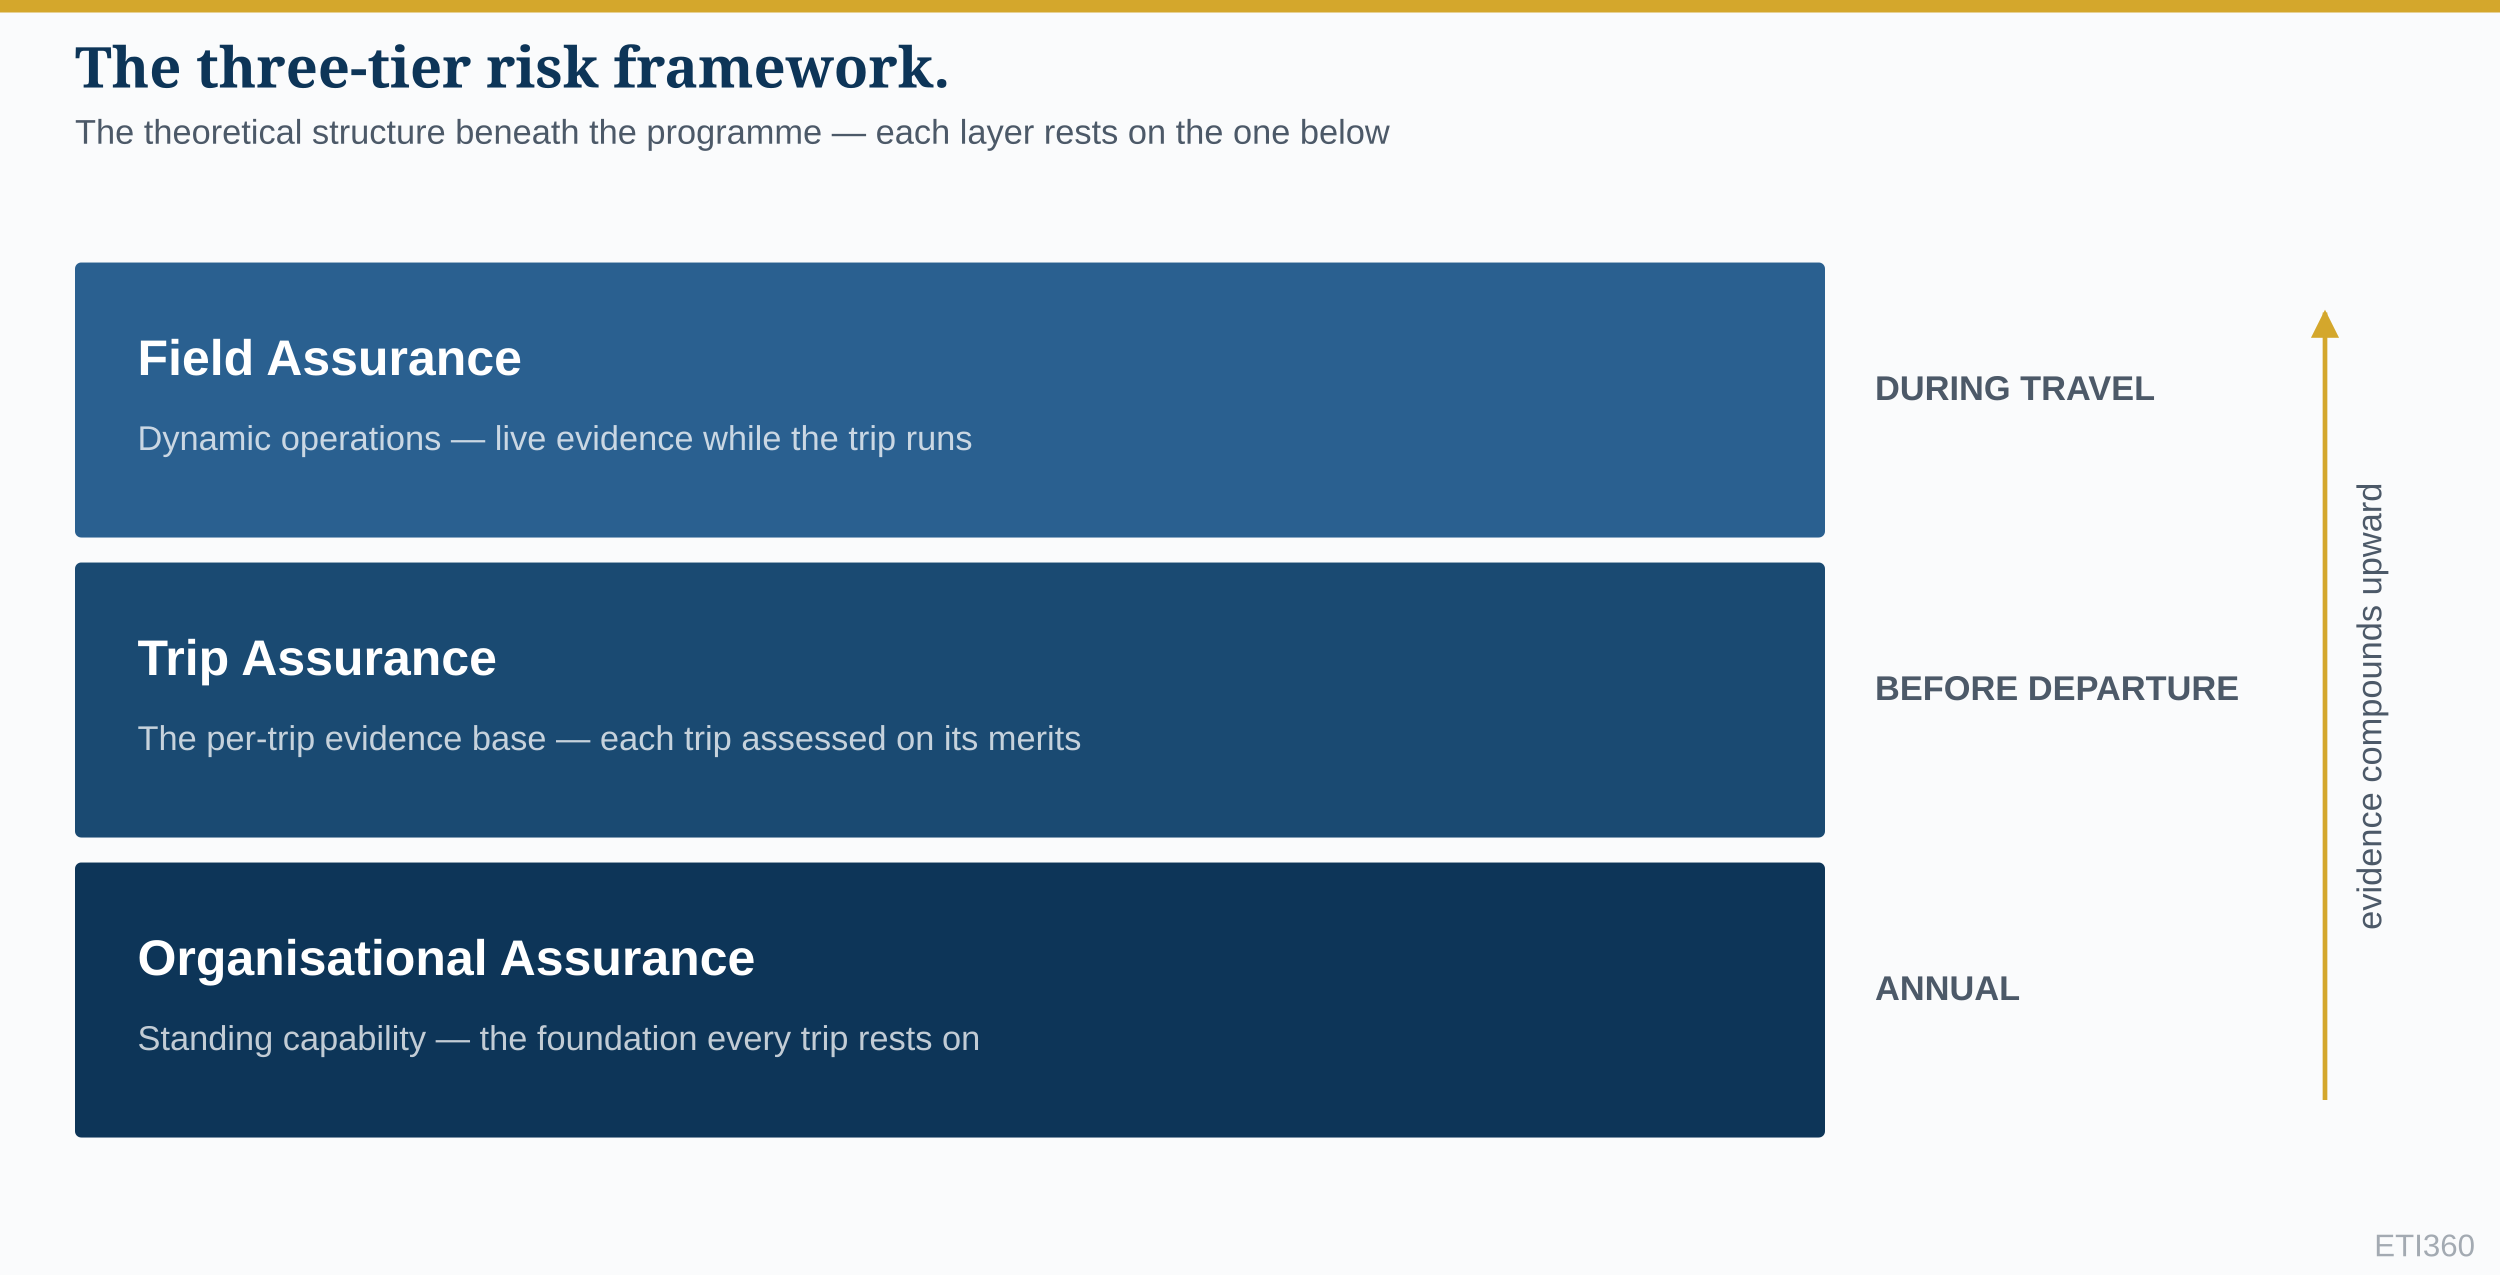
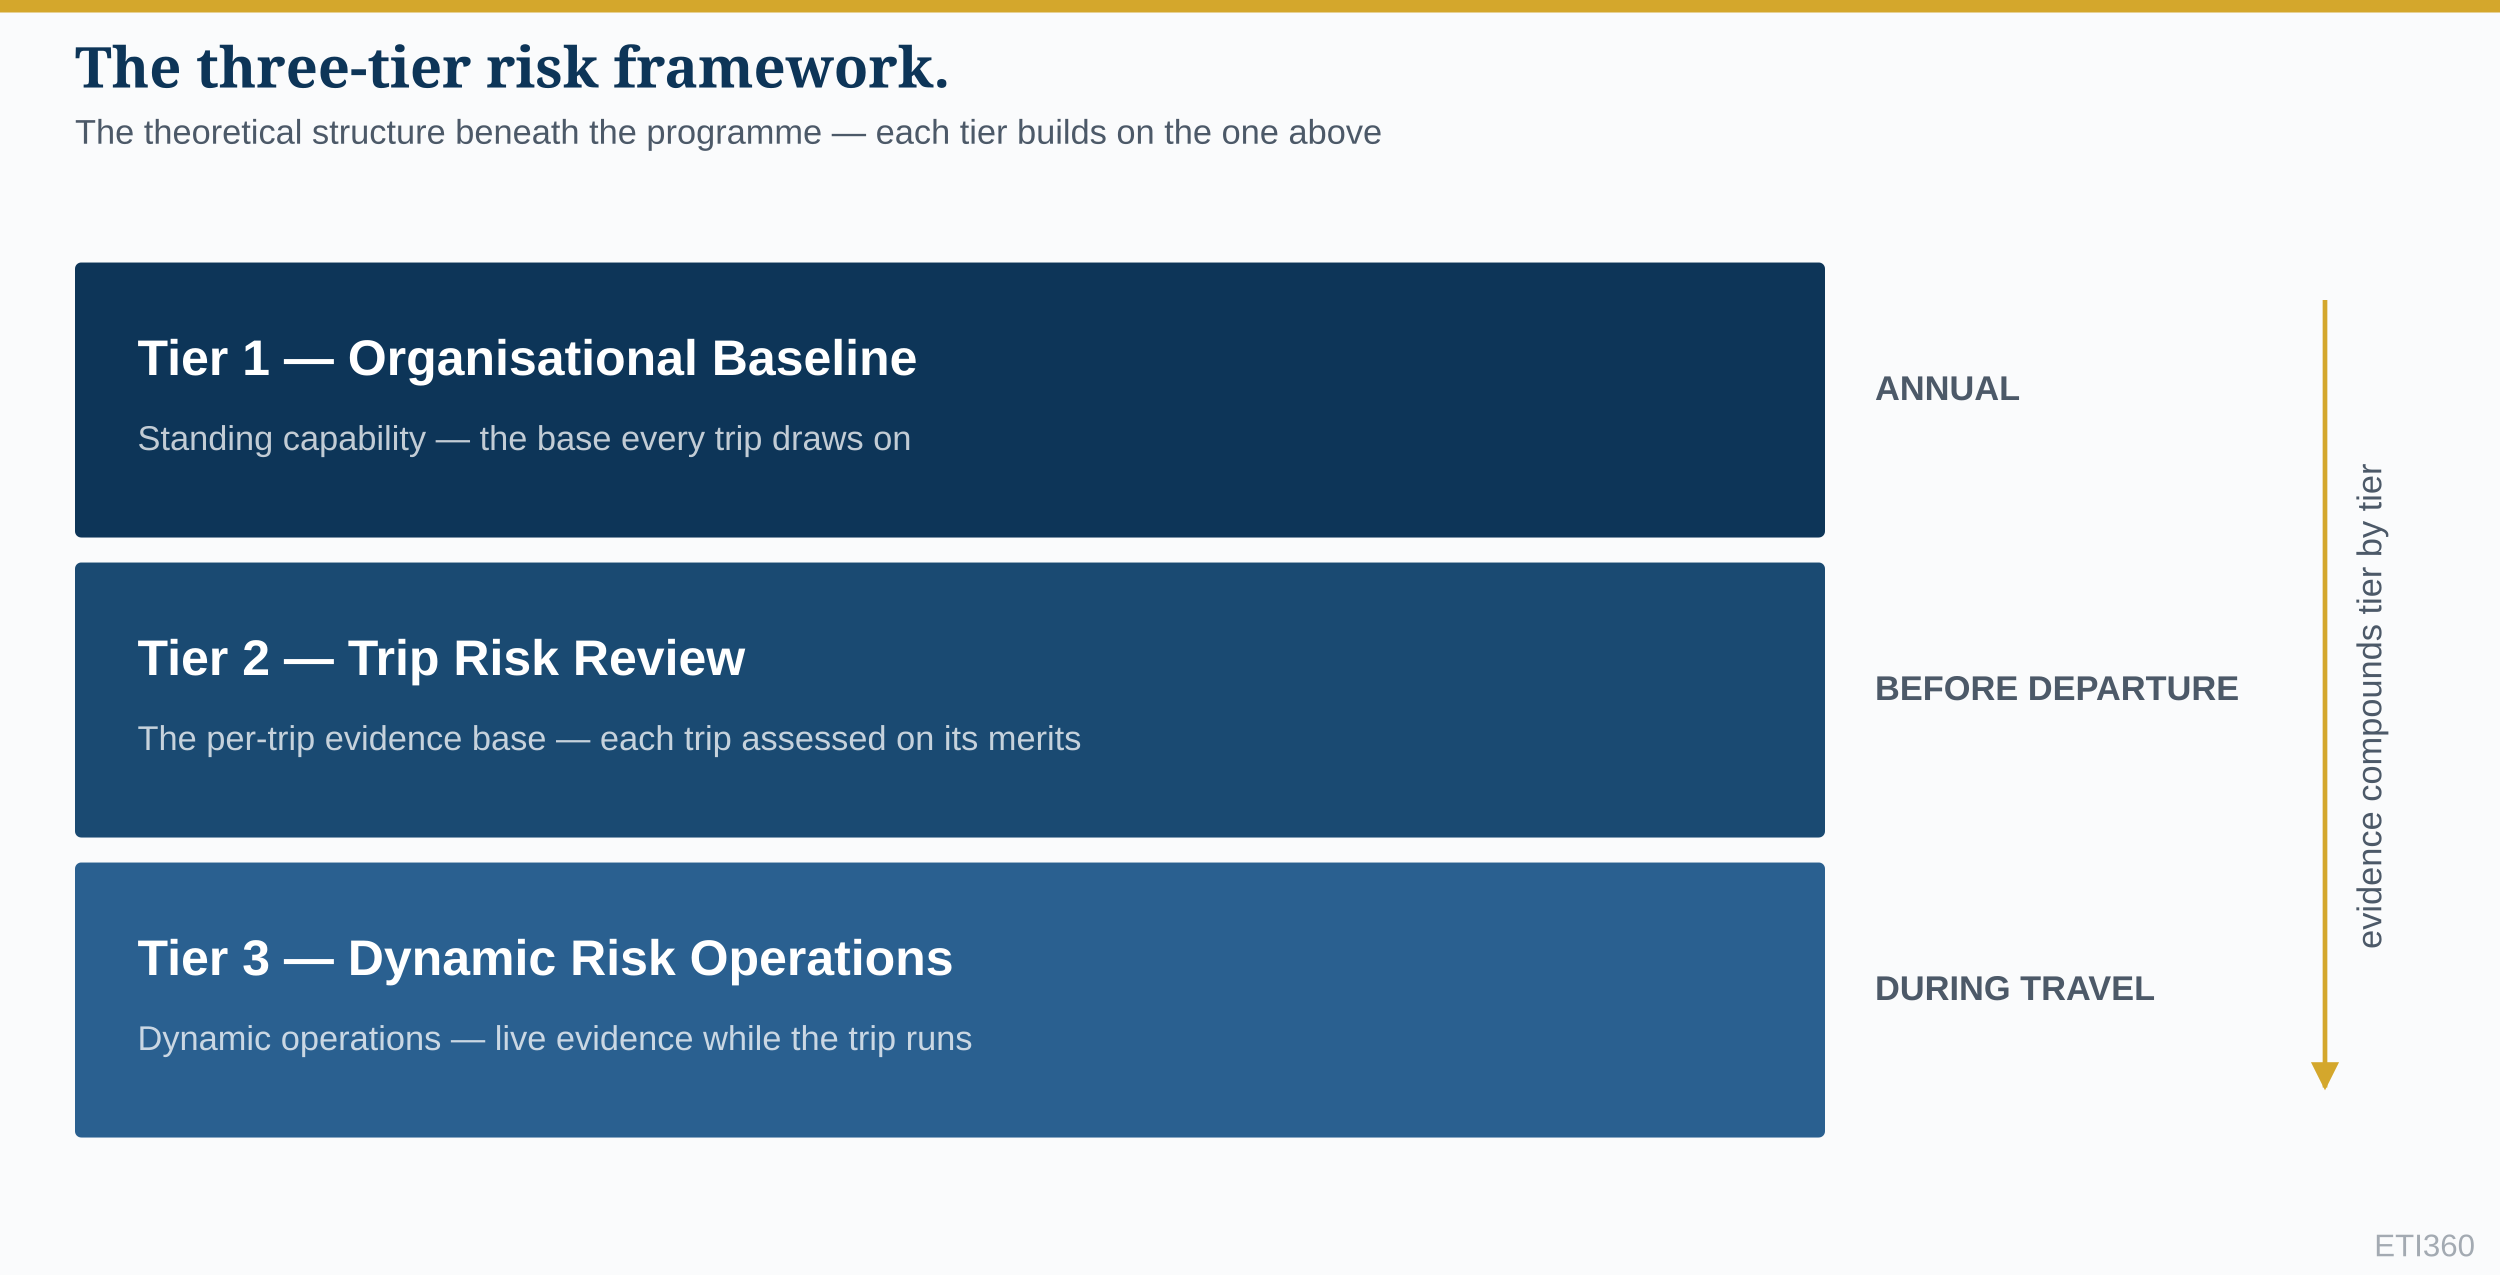
<svg xmlns="http://www.w3.org/2000/svg" viewBox="0 0 800 408">
  <defs>
    <marker id="arr" viewBox="0 0 10 10" refX="9" refY="5" markerWidth="6" markerHeight="6" orient="auto">
      <path d="M 0 0 L 10 5 L 0 10 z" fill="#0d3558" />
    </marker>
    <marker id="arr-gold" viewBox="0 0 10 10" refX="9" refY="5" markerWidth="6" markerHeight="6" orient="auto">
      <path d="M 0 0 L 10 5 L 0 10 z" fill="#d4a72c" />
    </marker>
    <marker id="arr-muted" viewBox="0 0 10 10" refX="9" refY="5" markerWidth="6" markerHeight="6" orient="auto">
      <path d="M 0 0 L 10 5 L 0 10 z" fill="#4c5968" />
    </marker>
  </defs>
  <rect x="0" y="0" width="800" height="408" fill="#fafbfc" />
  <rect x="0" y="0" width="800" height="4" fill="#d4a72c" />
  <text x="24" y="28" font-family="'Source Serif 4', Georgia, serif" font-size="18" font-weight="700" fill="#0d3558">The three-tier risk framework.</text>
-   <text x="24" y="46" font-family="'IBM Plex Sans', Arial, sans-serif" font-size="11" fill="#4c5968">The theoretical structure beneath the programme — each layer rests on the one below</text>
-   <rect x="24" y="84" width="560" height="88" rx="2" fill="#2a6090" />
-   <text x="44" y="120" font-family="'IBM Plex Sans', Arial, sans-serif" font-size="16" font-weight="700" fill="#ffffff">Field Assurance</text>
-   <text x="44" y="144" font-family="'IBM Plex Sans', Arial, sans-serif" font-size="11" fill="#ffffff" opacity="0.75">Dynamic operations — live evidence while the trip runs</text>
-   <text x="600" y="128" font-family="'IBM Plex Sans', Arial, sans-serif" font-size="11" font-weight="700" fill="#4c5968">DURING TRAVEL</text>
+   <text x="24" y="46" font-family="'IBM Plex Sans', Arial, sans-serif" font-size="11" fill="#4c5968">The theoretical structure beneath the programme — each tier builds on the one above</text>
+   <rect x="24" y="84" width="560" height="88" rx="2" fill="#0d3558" />
+   <text x="44" y="120" font-family="'IBM Plex Sans', Arial, sans-serif" font-size="16" font-weight="700" fill="#ffffff">Tier 1 — Organisational Baseline</text>
+   <text x="44" y="144" font-family="'IBM Plex Sans', Arial, sans-serif" font-size="11" fill="#ffffff" opacity="0.75">Standing capability — the base every trip draws on</text>
+   <text x="600" y="128" font-family="'IBM Plex Sans', Arial, sans-serif" font-size="11" font-weight="700" fill="#4c5968">ANNUAL</text>
  <rect x="24" y="180" width="560" height="88" rx="2" fill="#1a4a72" />
-   <text x="44" y="216" font-family="'IBM Plex Sans', Arial, sans-serif" font-size="16" font-weight="700" fill="#ffffff">Trip Assurance</text>
+   <text x="44" y="216" font-family="'IBM Plex Sans', Arial, sans-serif" font-size="16" font-weight="700" fill="#ffffff">Tier 2 — Trip Risk Review</text>
  <text x="44" y="240" font-family="'IBM Plex Sans', Arial, sans-serif" font-size="11" fill="#ffffff" opacity="0.75">The per-trip evidence base — each trip assessed on its merits</text>
  <text x="600" y="224" font-family="'IBM Plex Sans', Arial, sans-serif" font-size="11" font-weight="700" fill="#4c5968">BEFORE DEPARTURE</text>
-   <rect x="24" y="276" width="560" height="88" rx="2" fill="#0d3558" />
-   <text x="44" y="312" font-family="'IBM Plex Sans', Arial, sans-serif" font-size="16" font-weight="700" fill="#ffffff">Organisational Assurance</text>
-   <text x="44" y="336" font-family="'IBM Plex Sans', Arial, sans-serif" font-size="11" fill="#ffffff" opacity="0.75">Standing capability — the foundation every trip rests on</text>
-   <text x="600" y="320" font-family="'IBM Plex Sans', Arial, sans-serif" font-size="11" font-weight="700" fill="#4c5968">ANNUAL</text>
-   <line x1="744" y1="352" x2="744" y2="100" stroke="#d4a72c" stroke-width="1.5" marker-end="url(#arr-gold)" />
-   <text x="762" y="226" font-family="'IBM Plex Sans', Arial, sans-serif" font-size="11" fill="#4c5968" transform="rotate(-90 762 226)" text-anchor="middle">evidence compounds upward</text>
+   <rect x="24" y="276" width="560" height="88" rx="2" fill="#2a6090" />
+   <text x="44" y="312" font-family="'IBM Plex Sans', Arial, sans-serif" font-size="16" font-weight="700" fill="#ffffff">Tier 3 — Dynamic Risk Operations</text>
+   <text x="44" y="336" font-family="'IBM Plex Sans', Arial, sans-serif" font-size="11" fill="#ffffff" opacity="0.75">Dynamic operations — live evidence while the trip runs</text>
+   <text x="600" y="320" font-family="'IBM Plex Sans', Arial, sans-serif" font-size="11" font-weight="700" fill="#4c5968">DURING TRAVEL</text>
+   <line x1="744" y1="96" x2="744" y2="348" stroke="#d4a72c" stroke-width="1.5" marker-end="url(#arr-gold)" />
+   <text x="762" y="226" font-family="'IBM Plex Sans', Arial, sans-serif" font-size="11" fill="#4c5968" transform="rotate(-90 762 226)" text-anchor="middle">evidence compounds tier by tier</text>
  <text x="792" y="402" text-anchor="end" font-family="'IBM Plex Sans', Arial, sans-serif" font-size="10" fill="#4c5968" opacity="0.5">ETI360</text>
</svg>
